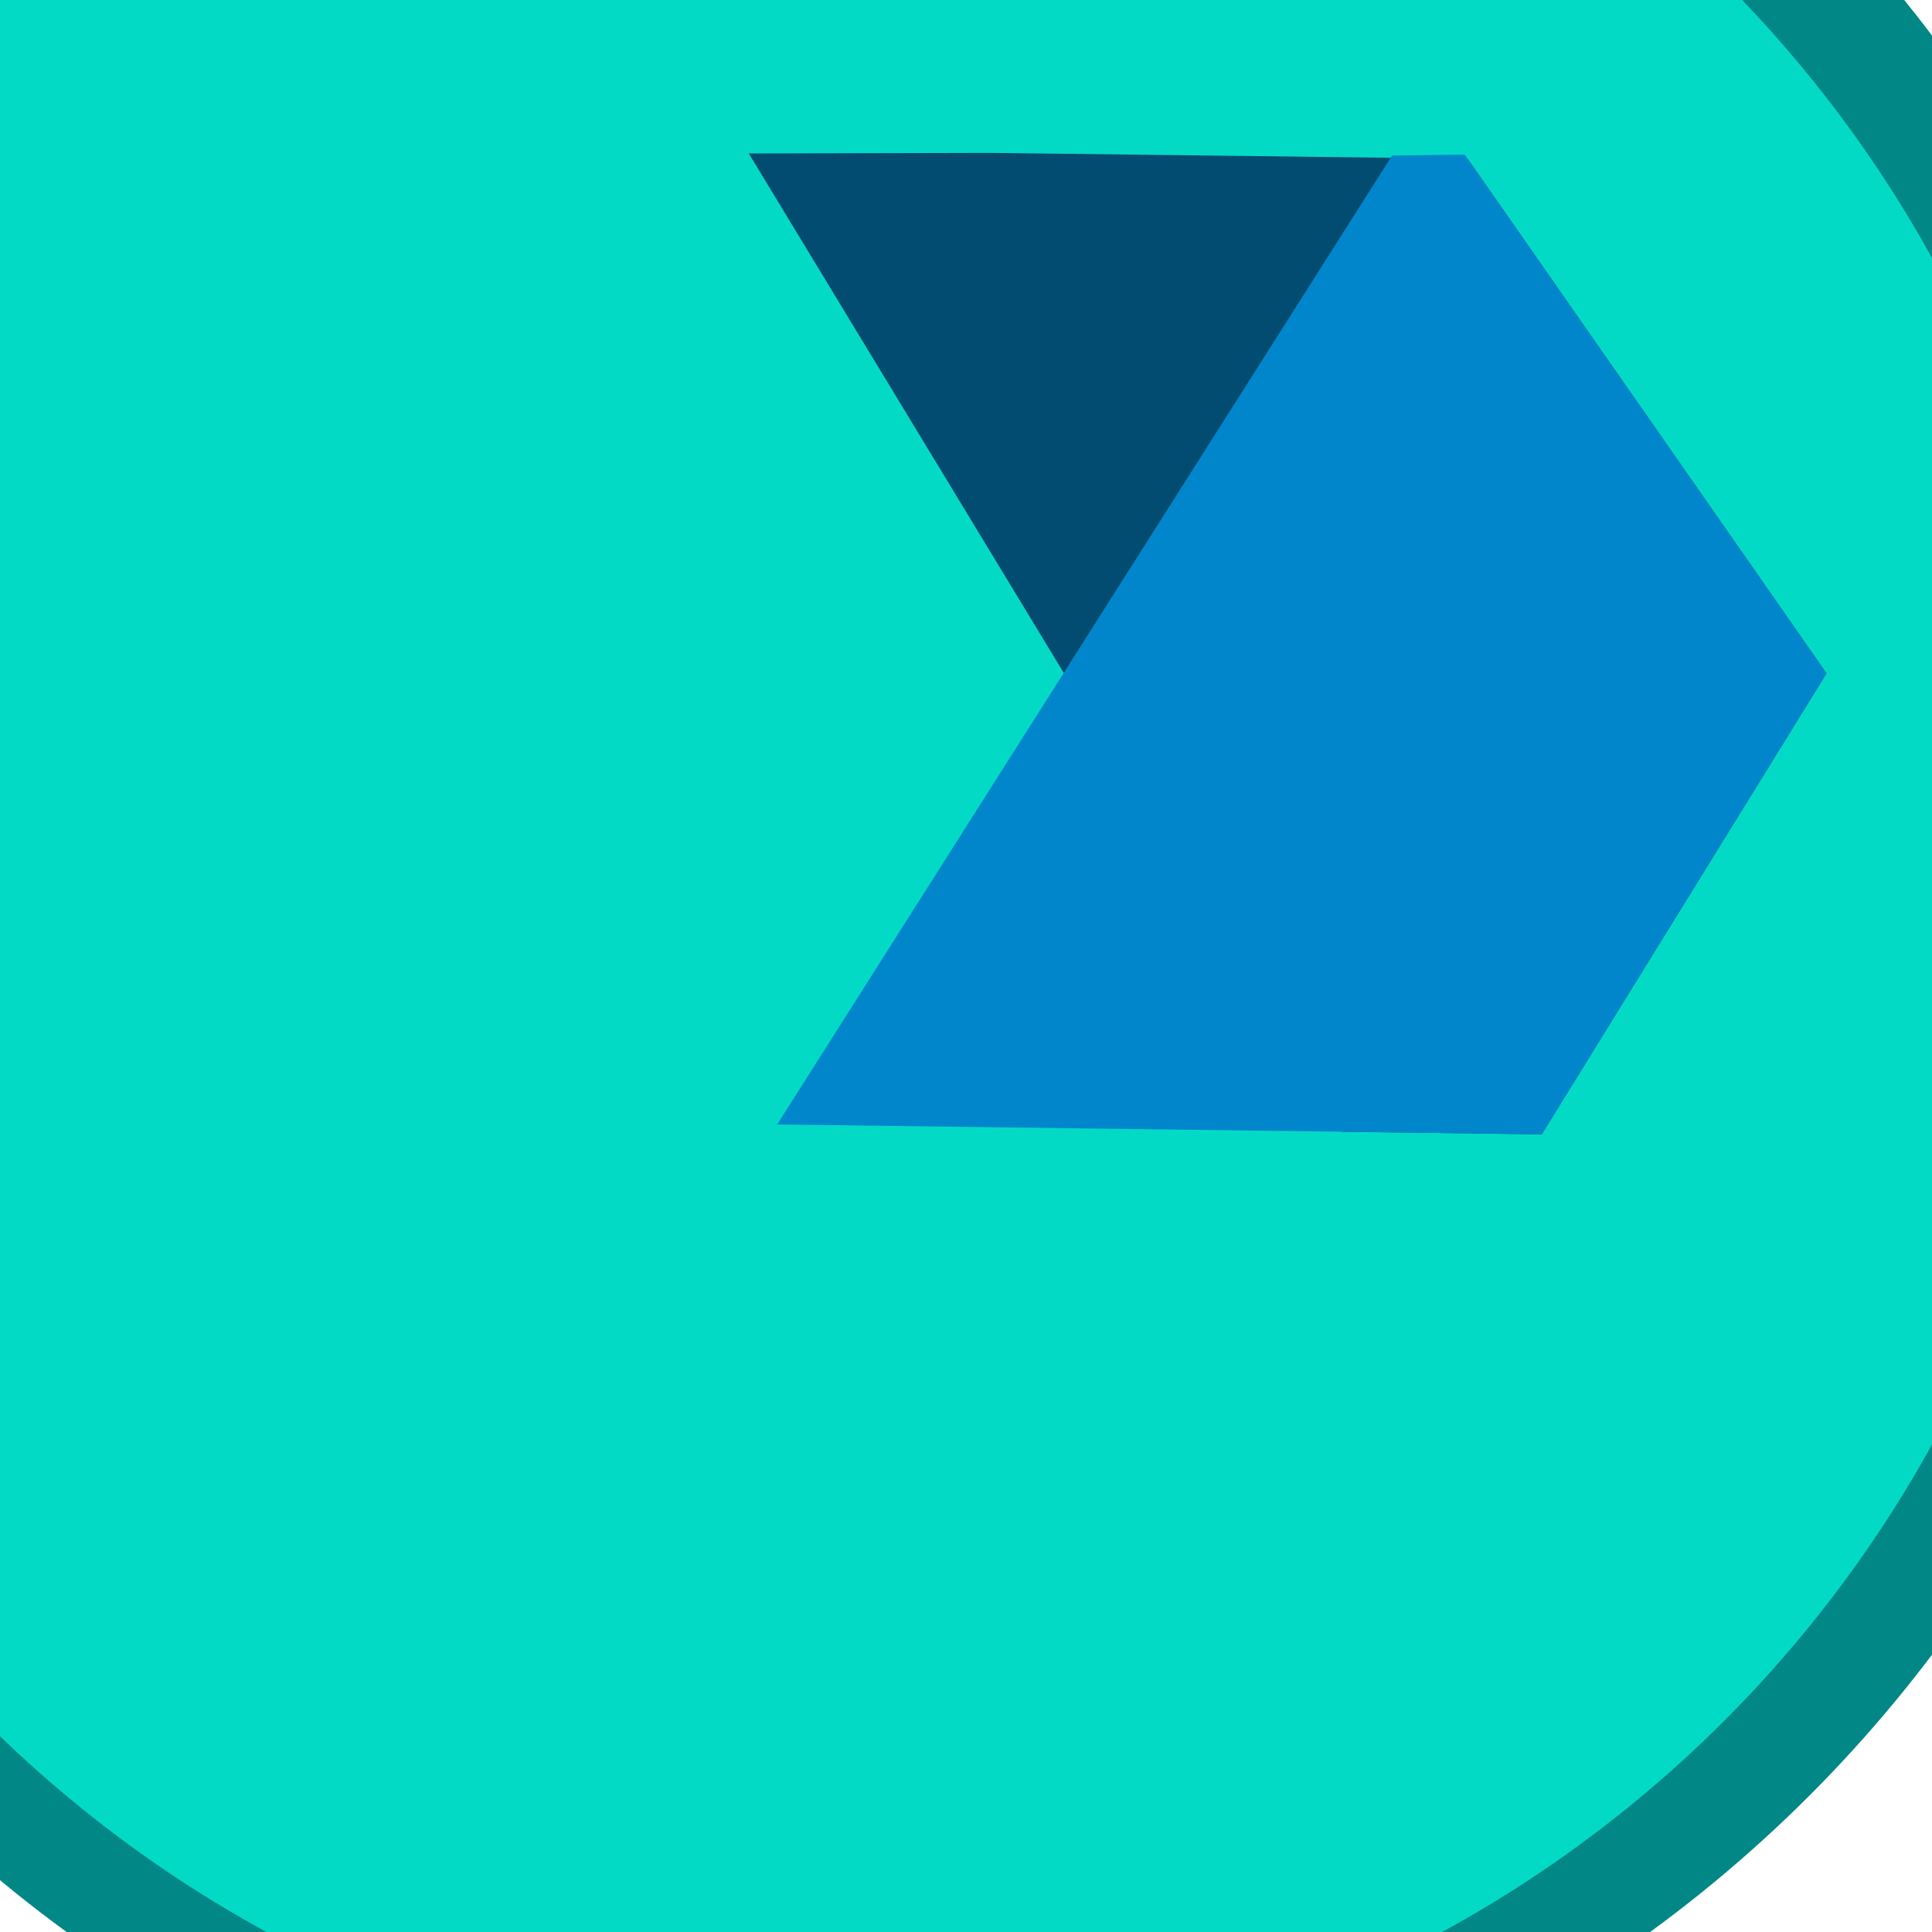
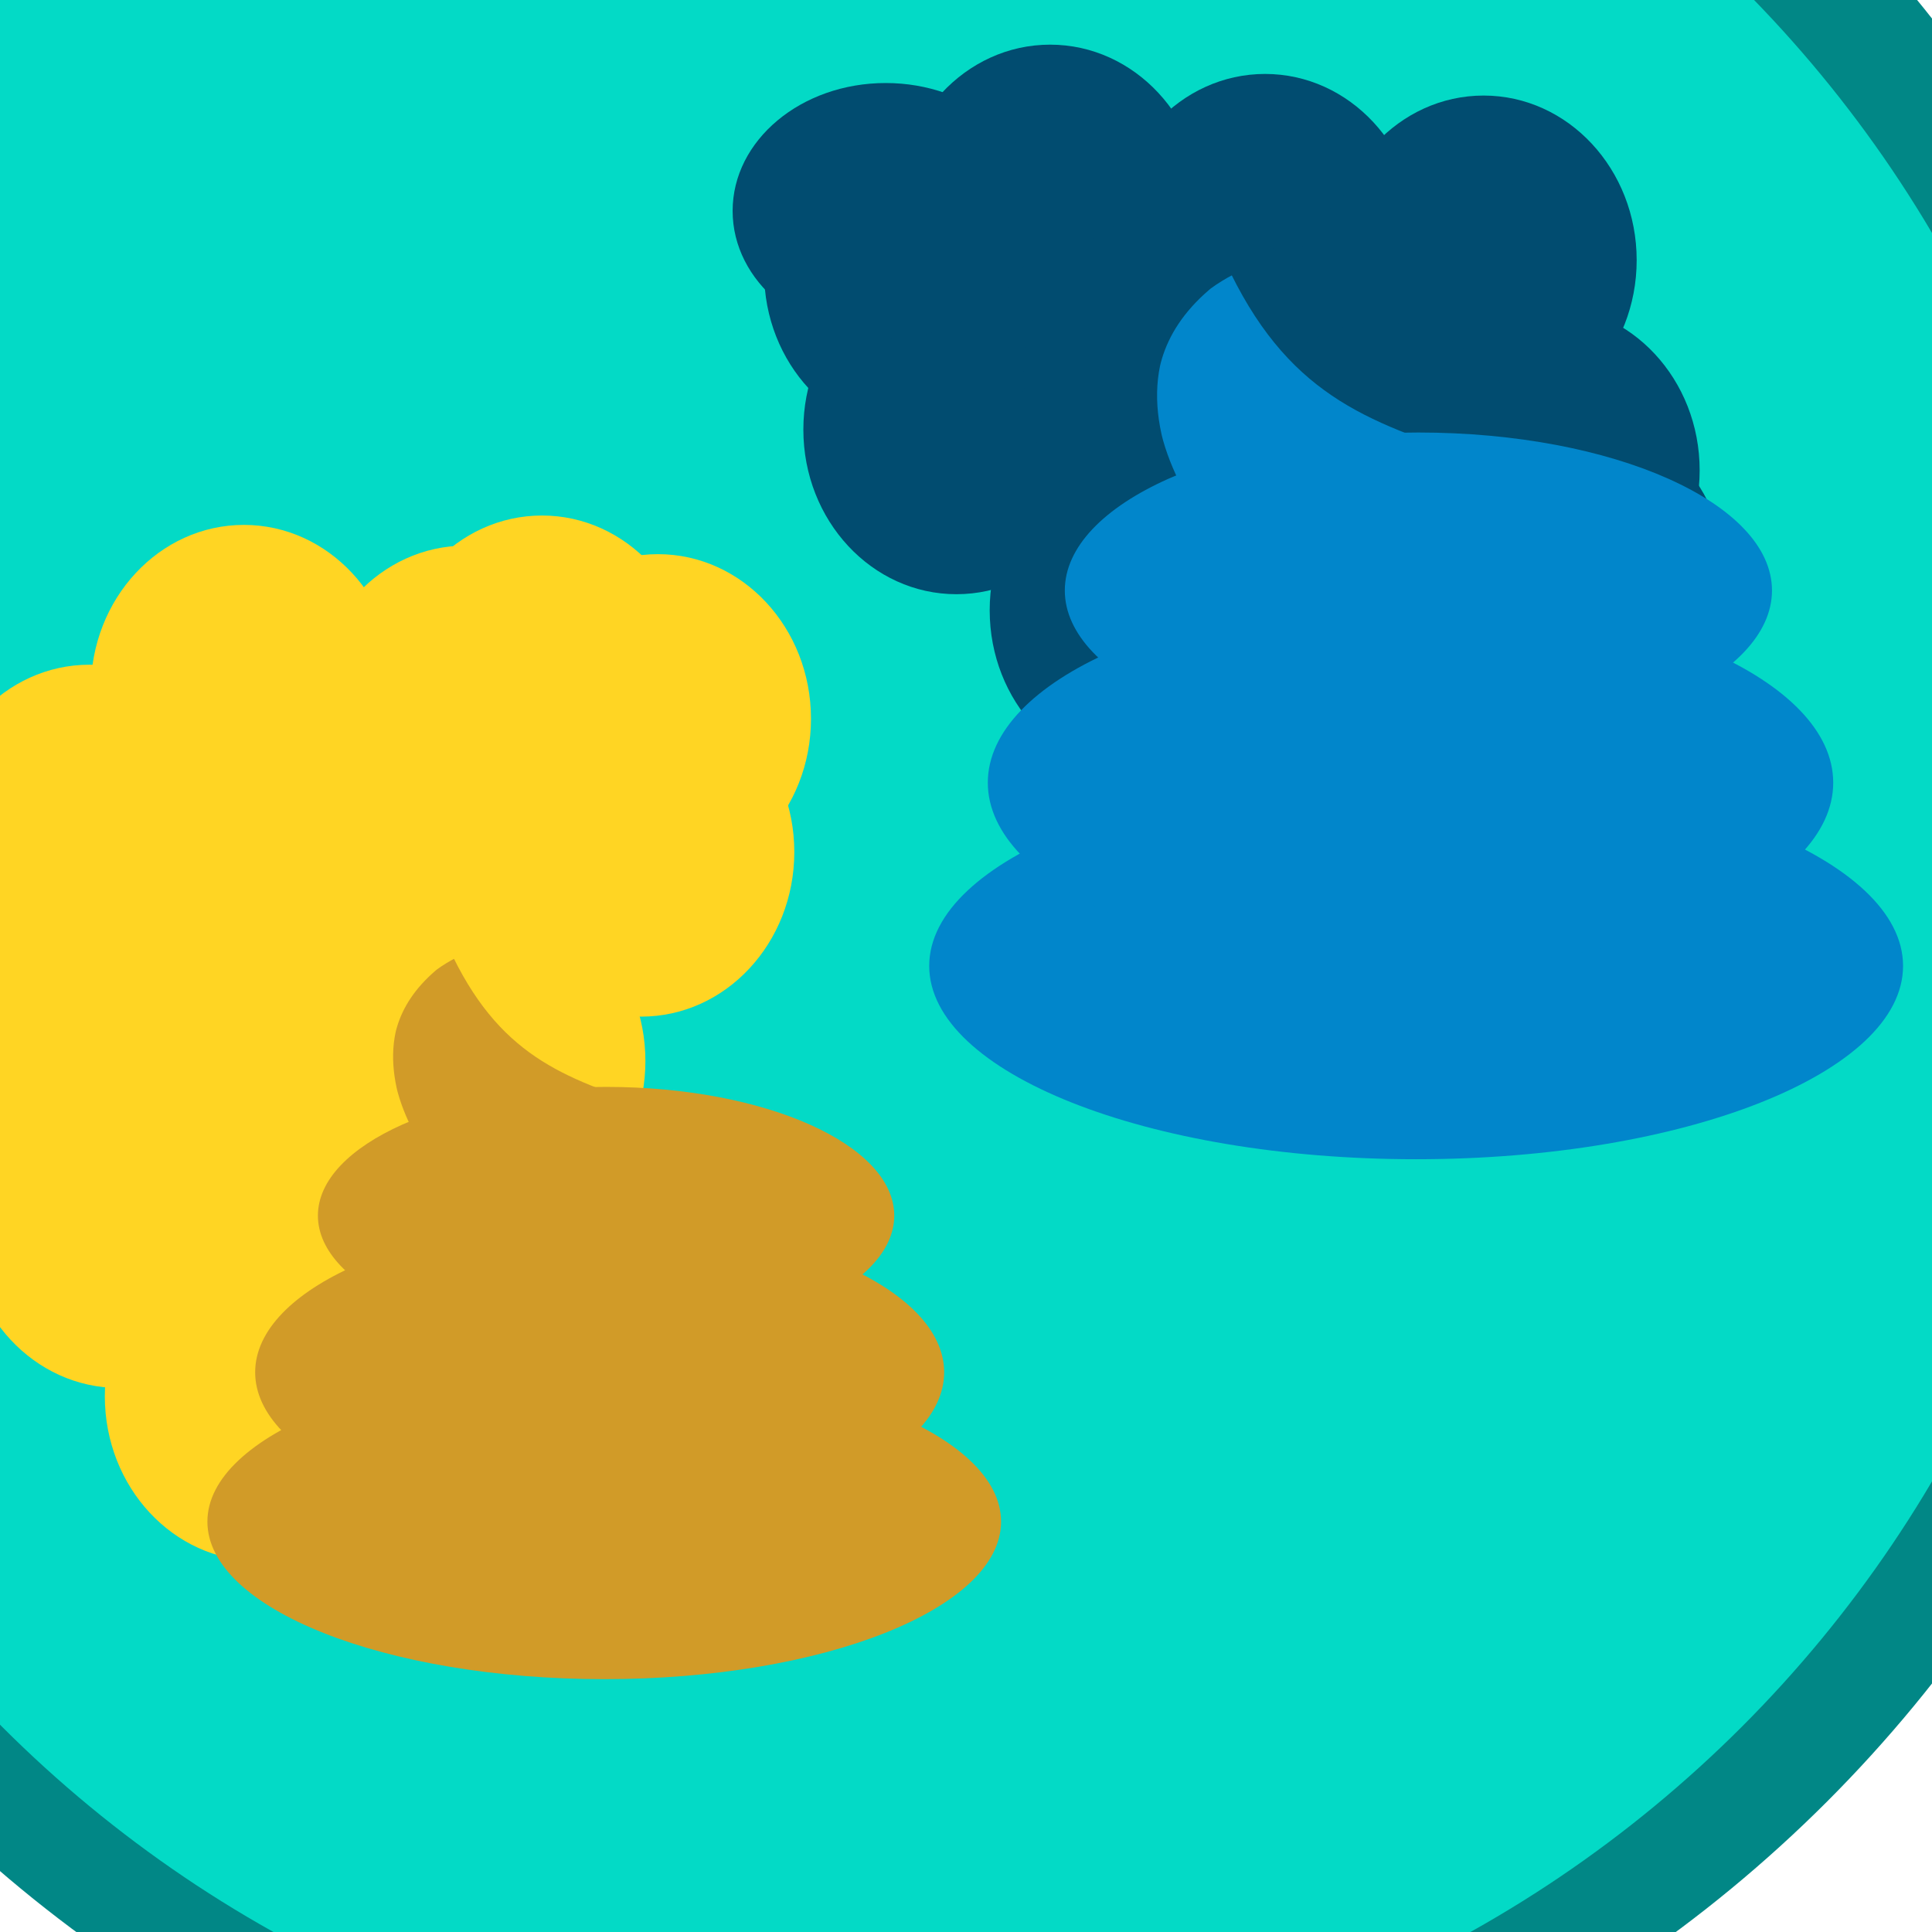
<svg xmlns="http://www.w3.org/2000/svg" version="1.1" id="Layer_1" x="0px" y="0px" viewBox="0 0 350.018 350.018" style="enable-background:new 0 0 350.018 350.018;" xml:space="preserve">
  <defs id="defs41">
    <clipPath clipPathUnits="userSpaceOnUse" id="clipPath2">
      <path style="fill:#0186cb;fill-opacity:1" d="m 350.478,-120.952 115.485,-0.264 58.788,84.298 -46.029,74.505 -127.236,-1.637 47.051,-74.409 z" id="path3" />
    </clipPath>
    <clipPath clipPathUnits="userSpaceOnUse" id="clipPath3">
      <g id="g4">
        <path style="fill:#0186cb;fill-opacity:1" d="m 473.684,95.201 -115.485,0.264 -58.788,-84.298 46.029,-74.505 127.236,1.637 -47.051,74.409 z" id="path4" />
      </g>
    </clipPath>
    <clipPath clipPathUnits="userSpaceOnUse" id="clipPath4">
      <g id="g5">
        <path style="fill:#0186cb;fill-opacity:1" d="m 473.684,95.201 -115.485,0.264 -58.788,-84.298 46.029,-74.505 127.236,1.637 -47.051,74.409 z" id="path5" />
      </g>
    </clipPath>
+     <clipPath clipPathUnits="userSpaceOnUse" id="clipPath8">
+       <path style="opacity:1;fill:#1a1a1a;stroke-width:1.001" d="m -215.11,631.018 c -3.718,-2.971 -18.008,-12.566 -3.074,-29.035 13.529,11.412 25.958,10.123 43.605,8.536 l 37.867,-0.015 2.235,11.621 z" id="path8" />
+     </clipPath>
+     <clipPath clipPathUnits="userSpaceOnUse" id="clipPath8-2">
+       <path style="opacity:1;fill:#1a1a1a;stroke-width:1.001" d="m -215.11,631.018 c -3.718,-2.971 -18.008,-12.566 -3.074,-29.035 13.529,11.412 25.958,10.123 43.605,8.536 l 37.867,-0.015 2.235,11.621 z" id="path8-7" />
+     </clipPath>
+     <clipPath clipPathUnits="userSpaceOnUse" id="clipPath8-2-3">
+       <path style="opacity:1;fill:#1a1a1a;stroke-width:1.001" d="m -215.11,631.018 c -3.718,-2.971 -18.008,-12.566 -3.074,-29.035 13.529,11.412 25.958,10.123 43.605,8.536 l 37.867,-0.015 2.235,11.621 z" id="path8-7-7" />
+     </clipPath>
+     <clipPath clipPathUnits="userSpaceOnUse" id="clipPath4-4">
+       <g id="g5-7">
+         <path style="fill:#0186cb;fill-opacity:1" d="m 473.684,95.201 -115.485,0.264 -58.788,-84.298 46.029,-74.505 127.236,1.637 -47.051,74.409 z" id="path5-6" />
+       </g>
+     </clipPath>
+     <clipPath clipPathUnits="userSpaceOnUse" id="clipPath3-5">
+       <g id="g4-6">
+         <path style="fill:#0186cb;fill-opacity:1" d="m 473.684,95.201 -115.485,0.264 -58.788,-84.298 46.029,-74.505 127.236,1.637 -47.051,74.409 z" id="path4-9" />
+       </g>
+     </clipPath>
+     <clipPath clipPathUnits="userSpaceOnUse" id="clipPath8-2-3-6">
+       <path style="opacity:1;fill:#1a1a1a;stroke-width:1.001" d="m -215.11,631.018 c -3.718,-2.971 -18.008,-12.566 -3.074,-29.035 13.529,11.412 25.958,10.123 43.605,8.536 l 37.867,-0.015 2.235,11.621 z" id="path8-7-7-4" />
+     </clipPath>
+     <clipPath clipPathUnits="userSpaceOnUse" id="clipPath19">
+       <g id="g21">
+         <path style="fill:#0186cb;fill-opacity:1;stroke-width:1.121" d="m 290.661,562.289 129.446,-0.296 65.895,94.488 -51.594,83.512 -142.618,-1.834 52.739,-83.404 z" id="path19" />
+       </g>
+     </clipPath>
+     <clipPath clipPathUnits="userSpaceOnUse" id="clipPath21">
+       <g id="g23">
+         <path style="fill:#0186cb;fill-opacity:1;stroke-width:1.121" d="m 290.661,562.289 129.446,-0.296 65.895,94.488 -51.594,83.512 -142.618,-1.834 52.739,-83.404 z" id="path21" />
+       </g>
+     </clipPath>
  </defs>
-   <g id="g13">
-     <g id="g8">
+   <g id="g25">
+     <g id="g8" transform="translate(3.204855,1.068285)">
</g>
-     <g id="g10">
+     <g id="g10" transform="translate(3.204855,1.068285)">
</g>
-     <g id="g12">
+     <g id="g12" transform="translate(3.204855,1.068285)">
</g>
-     <g id="g14">
+     <g id="g14" transform="translate(3.204855,1.068285)">
</g>
-     <g id="g16">
+     <g id="g16" transform="translate(3.204855,1.068285)">
</g>
-     <g id="g18">
+     <g id="g18" transform="translate(3.204855,1.068285)">
</g>
-     <g id="g20">
+     <g id="g20" transform="translate(3.204855,1.068285)">
</g>
-     <g id="g22">
+     <g id="g22" transform="translate(3.204855,1.068285)">
</g>
-     <g id="g24">
+     <g id="g24" transform="translate(3.204855,1.068285)">
</g>
-     <g id="g26">
+     <g id="g26" transform="translate(3.204855,1.068285)">
</g>
-     <g id="g28">
+     <g id="g28" transform="translate(3.204855,1.068285)">
</g>
-     <g id="g30">
+     <g id="g30" transform="translate(3.204855,1.068285)">
</g>
-     <g id="g32">
+     <g id="g32" transform="translate(3.204855,1.068285)">
</g>
-     <g id="g34">
+     <g id="g34" transform="translate(3.204855,1.068285)">
</g>
-     <g id="g36">
+     <g id="g36" transform="translate(3.204855,1.068285)">
</g>
-     <g id="g11">
+     <g id="g11" transform="translate(3.204855,1.068285)">
      <circle style="opacity:1;fill:#018786;fill-opacity:1;stroke:#000000;stroke-width:0;stroke-miterlimit:4;stroke-dasharray:none;stroke-opacity:1" id="path850-3" cx="155.508" cy="153.11" r="243.6" />
      <circle style="opacity:1;fill:#03dac6;fill-opacity:1;stroke:#000000;stroke-width:0;stroke-miterlimit:4;stroke-dasharray:none;stroke-opacity:1" id="path850" cx="154.767" cy="154.225" r="222.836" />
    </g>
-     <g id="g6" transform="matrix(1.120889,0,0,1.120889,-351.9971,174.5511)" style="opacity:1">
-       <g id="g9" transform="translate(-2.545552,3.969511)">
-         <g id="g2" transform="translate(87.04902,-13.94229)" clip-path="url(#clipPath2)">
-           <path style="fill:#014c70;fill-opacity:1" d="M 350.203,-121.527 447.415,38.787 576.438,39.714 475.076,-119.997 Z" id="path1" />
-           <path style="fill:#0186cb;fill-opacity:1" d="M 579.405,-122.145 482.193,38.169 353.17,39.095 454.532,-120.616 Z" id="path1-3" />
-         </g>
-         <g id="g7" transform="translate(-0.5792824,-6.503674)">
-           <path style="fill:#d19b28;fill-opacity:1" d="M 473.959,95.776 376.747,-64.538 247.724,-65.465 349.086,94.246 Z" id="path1-35" clip-path="url(#clipPath4)" />
-           <path style="fill:#ffd523;fill-opacity:1" d="M 244.757,96.394 341.969,-63.919 470.992,-64.846 369.63,94.865 Z" id="path1-3-6" clip-path="url(#clipPath3)" />
-         </g>
-       </g>
+     <g id="g8-7" transform="translate(155.0921,534.4906)">
+ </g>
+     <g id="g10-4" transform="translate(155.0921,534.4906)">
+ </g>
+     <g id="g12-5" transform="translate(155.0921,534.4906)">
+ </g>
+     <g id="g14-2" transform="translate(155.0921,534.4906)">
+ </g>
+     <g id="g16-5" transform="translate(155.0921,534.4906)">
+ </g>
+     <g id="g18-4" transform="translate(155.0921,534.4906)">
+ </g>
+     <g id="g20-7" transform="translate(155.0921,534.4906)">
+ </g>
+     <g id="g22-4" transform="translate(155.0921,534.4906)">
+ </g>
+     <g id="g24-4" transform="translate(155.0921,534.4906)">
+ </g>
+     <g id="g26-3" transform="translate(155.0921,534.4906)">
+ </g>
+     <g id="g28-0" transform="translate(155.0921,534.4906)">
+ </g>
+     <g id="g30-7" transform="translate(155.0921,534.4906)">
+ </g>
+     <g id="g32-8" transform="translate(155.0921,534.4906)">
+ </g>
+     <g id="g34-6" transform="translate(155.0921,534.4906)">
+ </g>
+     <g id="g36-8" transform="translate(155.0921,534.4906)">
+ </g>
+     <ellipse style="fill:#014c70;fill-opacity:1;stroke-width:0.512" id="path15-6-2-1" cx="207.034" cy="110.565" rx="27.733" ry="29.821" />
+     <ellipse style="fill:#014c70;fill-opacity:1;stroke-width:0.512" id="path15-6-2-1-7-7-0" cx="268.781" cy="47.132" rx="27.733" ry="29.821" />
+     <ellipse style="fill:#014c70;fill-opacity:1;stroke-width:0.512" id="path15-6-2-1-7" cx="173.276" cy="77.831" rx="27.733" ry="29.821" />
+     <ellipse style="fill:#014c70;fill-opacity:1;stroke-width:0.512" id="path15-6-2-1-7-1" cx="166.169" cy="49.337" rx="27.733" ry="29.821" />
+     <ellipse style="fill:#014c70;fill-opacity:1;stroke-width:0.512" id="path15-6-2-1-7-7" cx="190.244" cy="37.91" rx="27.733" ry="29.821" />
+     <ellipse style="fill:#014c70;fill-opacity:1;stroke-width:0.452" id="path15-6-2-1-7-7-9" cx="160.462" cy="38.209" rx="27.733" ry="23.168" />
+     <ellipse style="fill:#014c70;fill-opacity:1;stroke-width:0.512" id="path15-6-2-1-7-2" cx="229.193" cy="43.217" rx="27.733" ry="29.821" />
+     <ellipse style="fill:#014c70;fill-opacity:1;stroke-width:0.512" id="path15-6-2-1-7-72" cx="213.193" cy="68.217" rx="27.733" ry="29.821" />
+     <ellipse style="fill:#014c70;fill-opacity:1;stroke-width:0.512" id="path15-6-2-1-7-26" cx="260.193" cy="59.217" rx="27.733" ry="29.821" />
+     <ellipse style="fill:#014c70;fill-opacity:1;stroke-width:0.512" id="path15-6-2-1-7-10" cx="280.193" cy="85.217" rx="27.733" ry="29.821" />
+     <ellipse style="fill:#014c70;fill-opacity:1;stroke-width:0.512" id="path15-6-2-1-7-6" cx="284.945" cy="104.919" rx="27.733" ry="29.821" />
+     <ellipse style="fill:#014c70;fill-opacity:1;stroke-width:0.512" id="path15-6-2-1-7-15" cx="250.193" cy="88.217" rx="27.733" ry="29.821" />
+     <g id="g15-0-5-9" transform="matrix(0.8952161,0,0,0.8952161,517.8225,-409.2715)" style="fill:#0186cb;fill-opacity:1">
+       <ellipse style="opacity:1;fill:#0186cb;fill-opacity:1;stroke-width:0.916" id="path2-9-9-5" cx="-291.843" cy="652.653" rx="98.54" ry="39.121" />
+       <ellipse style="fill:#0186cb;fill-opacity:1;stroke-width:0.836" id="path2-3-3-2-0" cx="-292.98" cy="615.57" rx="85.544" ry="37.596" />
+       <ellipse style="fill:#0186cb;fill-opacity:1;stroke-width:0.705" id="path2-3-6-6-2-4" cx="-291.385" cy="576.671" rx="71.557" ry="31.965" />
+       <ellipse style="fill:#0186cb;fill-opacity:1;stroke-width:0.706" id="path2-3-6-7-0-8-8" cx="-152.289" cy="615.586" rx="72.576" ry="31.538" transform="matrix(1.271103,0.5668823,-0.4068129,1.560425,192.8838,-303.1491)" clip-path="url(#clipPath8-2-3-6)" />
+     </g>
+     <ellipse style="fill:#ffd523;fill-opacity:1;stroke-width:0.512" id="path15-6-2-1-7-9" cx="46.725" cy="252.958" rx="27.733" ry="29.821" />
+     <ellipse style="fill:#ffd523;fill-opacity:1;stroke-width:0.512" id="path15-6-2-1-7-9-4" cx="21.533" cy="221.631" rx="27.733" ry="29.821" />
+     <ellipse style="fill:#ffd523;fill-opacity:1;stroke-width:0.512" id="path15-6-2-1-7-9-9" cx="4.193" cy="185.217" rx="27.733" ry="29.821" />
+     <ellipse style="fill:#ffd523;fill-opacity:1;stroke-width:0.512" id="path15-6-2-1-7-9-0" cx="16.205" cy="150.246" rx="27.733" ry="29.821" />
+     <ellipse style="fill:#ffd523;fill-opacity:1;stroke-width:0.512" id="path15-6-2-1-7-9-91" cx="43.193" cy="148.217" rx="27.733" ry="29.821" />
+     <ellipse style="fill:#ffd523;fill-opacity:1;stroke-width:0.512" id="path15-6-2-1-7-9-7" cx="44.19" cy="124.916" rx="27.733" ry="29.821" />
+     <ellipse style="fill:#ffd523;fill-opacity:1;stroke-width:0.512" id="path15-6-2-1-7-9-71" cx="84.332" cy="128.676" rx="27.733" ry="29.821" />
+     <ellipse style="fill:#ffd523;fill-opacity:1;stroke-width:0.512" id="path15-6-2-1-7-9-1" cx="98.193" cy="123.217" rx="27.733" ry="29.821" />
+     <ellipse style="fill:#ffd523;fill-opacity:1;stroke-width:0.512" id="path15-6-2-1-7-9-76" cx="119.193" cy="130.217" rx="27.733" ry="29.821" />
+     <ellipse style="fill:#ffd523;fill-opacity:1;stroke-width:0.512" id="path15-6-2-1-7-9-73" cx="116.17" cy="154.359" rx="27.733" ry="29.821" />
+     <ellipse style="fill:#ffd523;fill-opacity:1;stroke-width:0.512" id="path15-6-2-1-7-9-6" cx="91.354" cy="162.857" rx="27.733" ry="29.821" />
+     <ellipse style="fill:#ffd523;fill-opacity:1;stroke-width:0.512" id="path15-6-2-1-7-9-5" cx="89.193" cy="192.217" rx="27.733" ry="29.821" />
+     <ellipse style="fill:#ffd523;fill-opacity:1;stroke-width:0.512" id="path15-6-2-1-7-9-63" cx="73.193" cy="172.217" rx="27.733" ry="29.821" />
+     <ellipse style="fill:#ffd523;fill-opacity:1;stroke-width:0.512" id="path15-6-2-1-7-9-94" cx="70.193" cy="147.217" rx="27.733" ry="29.821" />
+     <ellipse style="fill:#ffd523;fill-opacity:1;stroke-width:0.512" id="path15-6-2-1-7-9-94-8" cx="34.193" cy="184.217" rx="27.733" ry="29.821" />
+     <ellipse style="fill:#ffd523;fill-opacity:1;stroke-width:0.512" id="path15-6-2-1-7-9-94-1" cx="34.193" cy="185.217" rx="27.733" ry="29.821" />
+     <ellipse style="fill:#ffd523;fill-opacity:1;stroke-width:0.512" id="path15-6-2-1-7-9-94-2" cx="51.193" cy="202.217" rx="27.733" ry="29.821" />
+     <ellipse style="fill:#ffd523;fill-opacity:1;stroke-width:0.512" id="path15-6-2-1-7-9-94-9" cx="56.193" cy="212.217" rx="27.733" ry="29.821" />
+     <g id="g15-0-5" transform="matrix(0.7295839,0,0,0.7295839,322.3925,-200.4964)" style="fill:#d19b28;fill-opacity:1">
+       <ellipse style="opacity:1;fill:#d19b28;fill-opacity:1;stroke-width:0.916" id="path2-9-9" cx="-291.843" cy="652.653" rx="98.54" ry="39.121" />
+       <ellipse style="fill:#d19b28;fill-opacity:1;stroke-width:0.836" id="path2-3-3-2" cx="-292.98" cy="615.57" rx="85.544" ry="37.596" />
+       <ellipse style="fill:#d19b28;fill-opacity:1;stroke-width:0.705" id="path2-3-6-6-2" cx="-291.385" cy="576.671" rx="71.557" ry="31.965" />
+       <ellipse style="fill:#d19b28;fill-opacity:1;stroke-width:0.706" id="path2-3-6-7-0-8" cx="-152.289" cy="615.586" rx="72.576" ry="31.538" transform="matrix(1.271103,0.5668823,-0.4068129,1.560425,192.8838,-303.1491)" clip-path="url(#clipPath8-2-3)" />
    </g>
  </g>
</svg>
